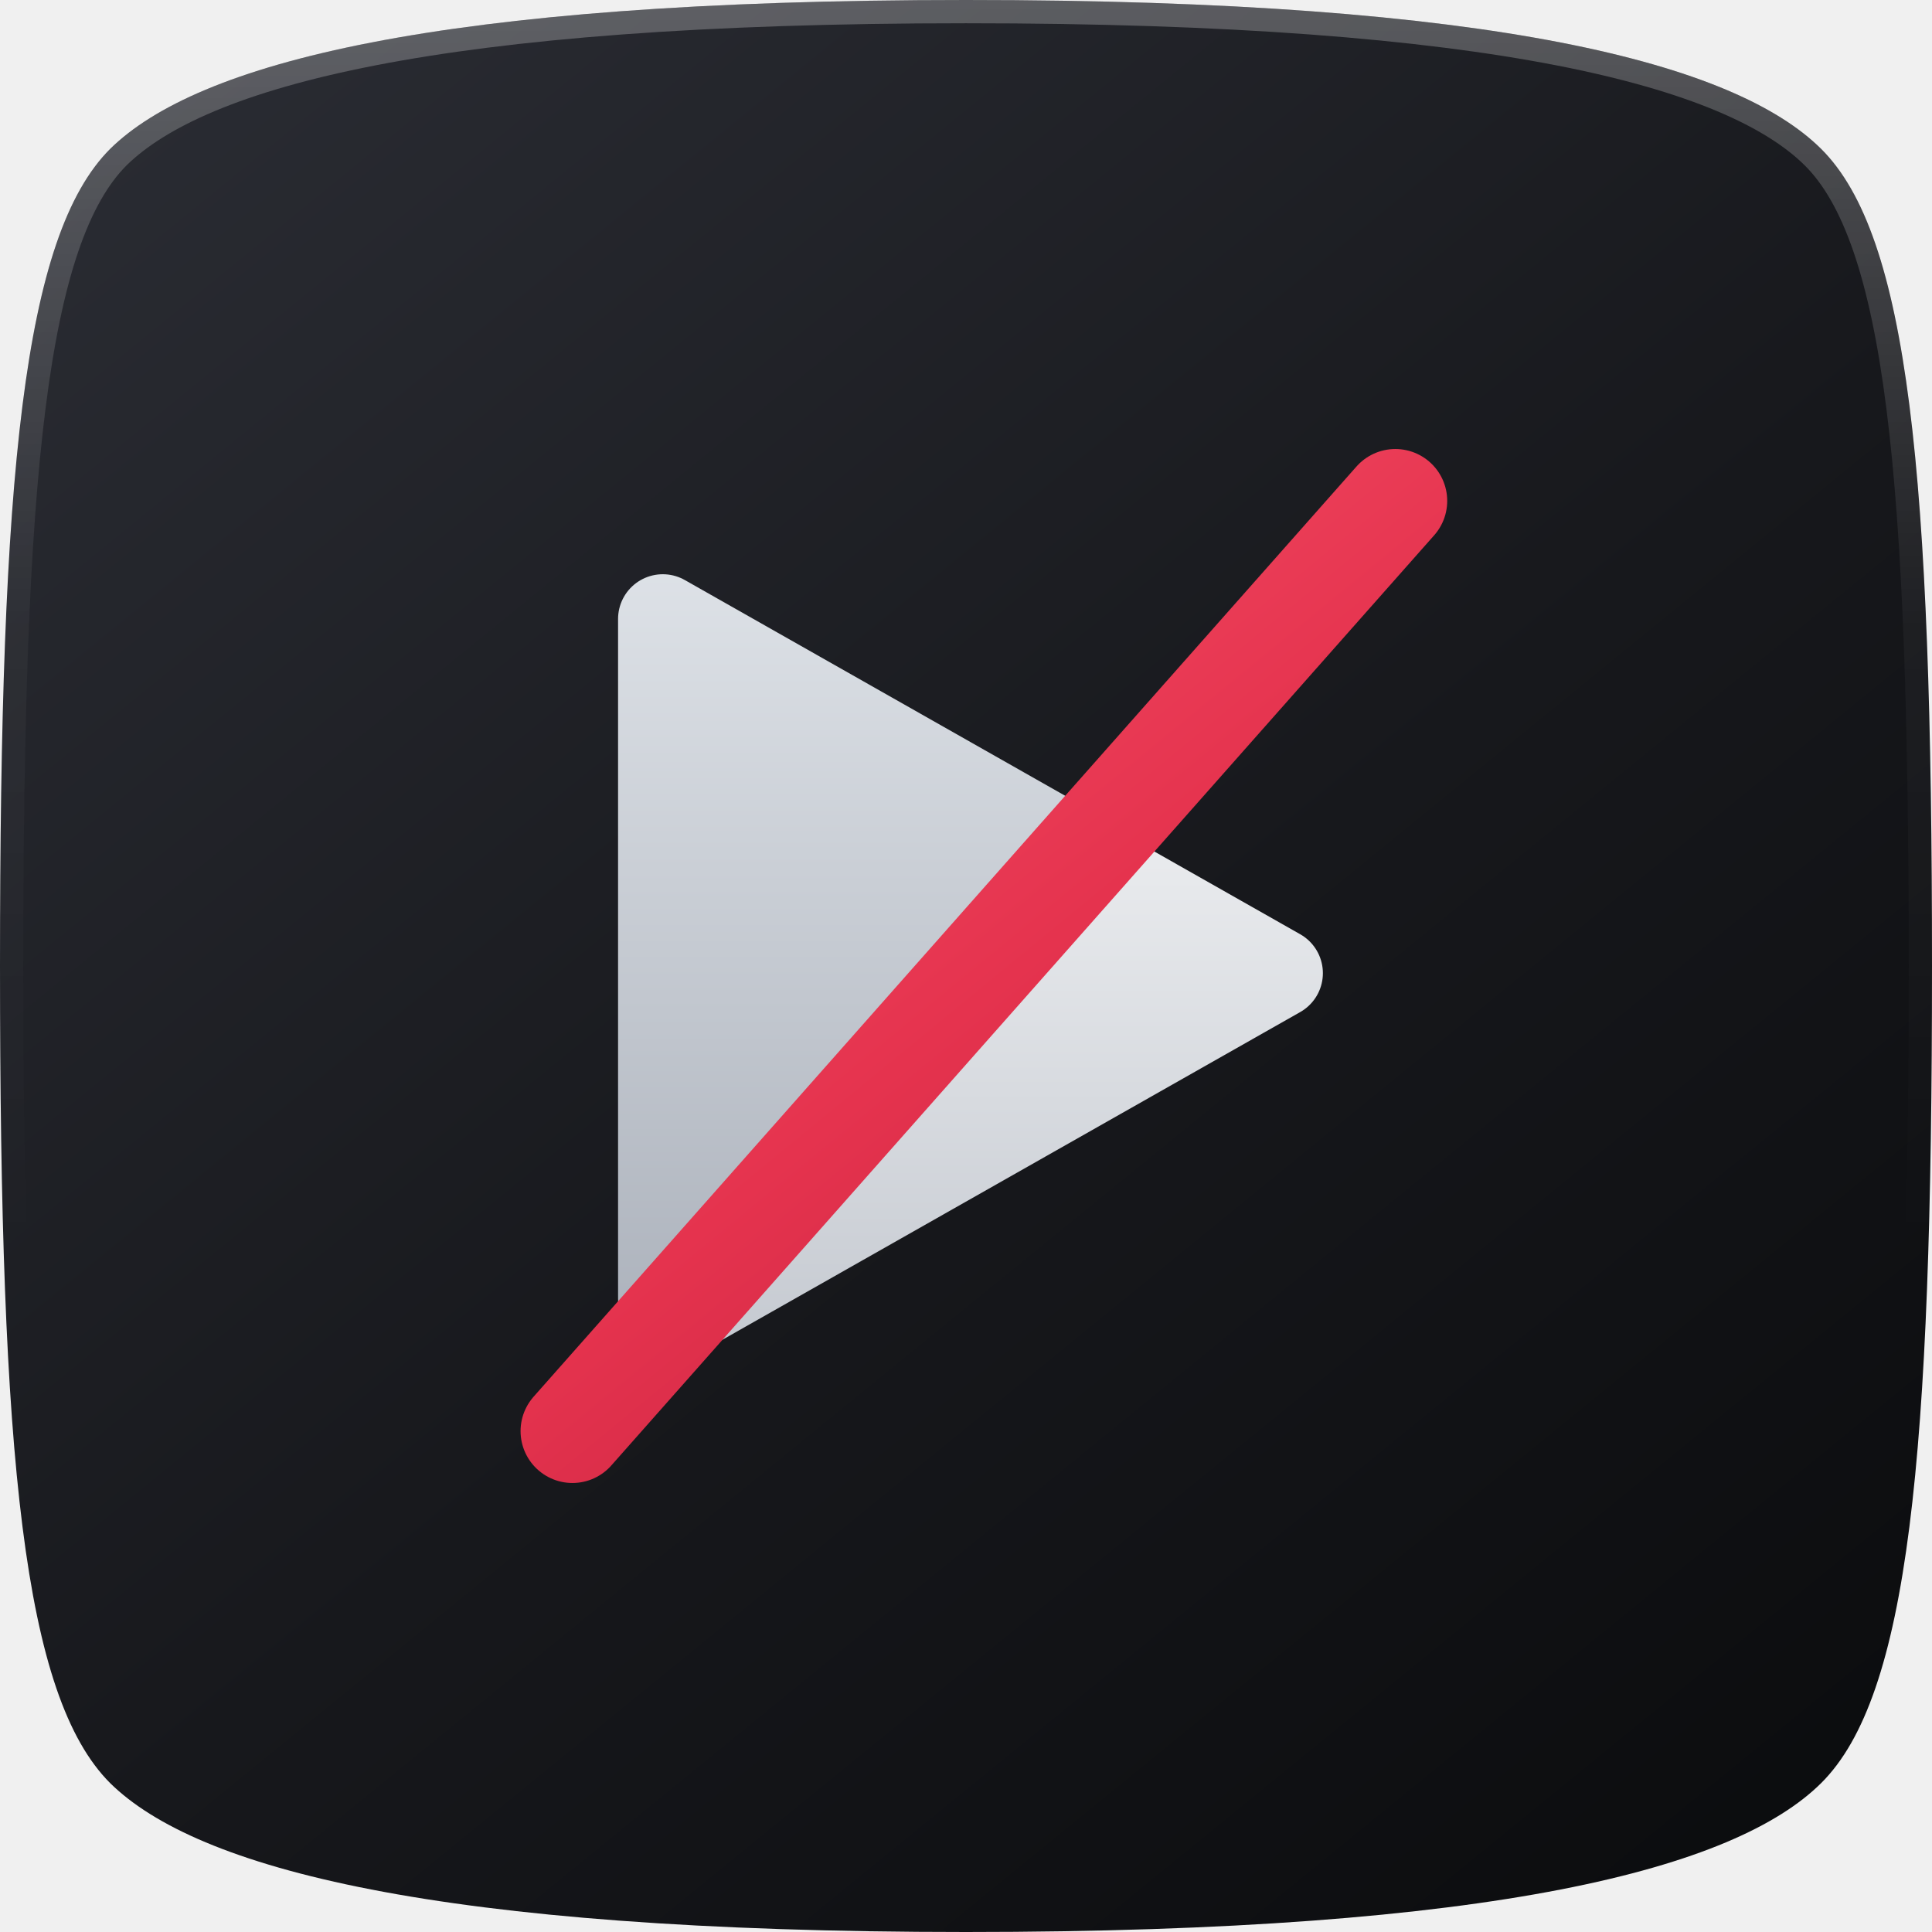
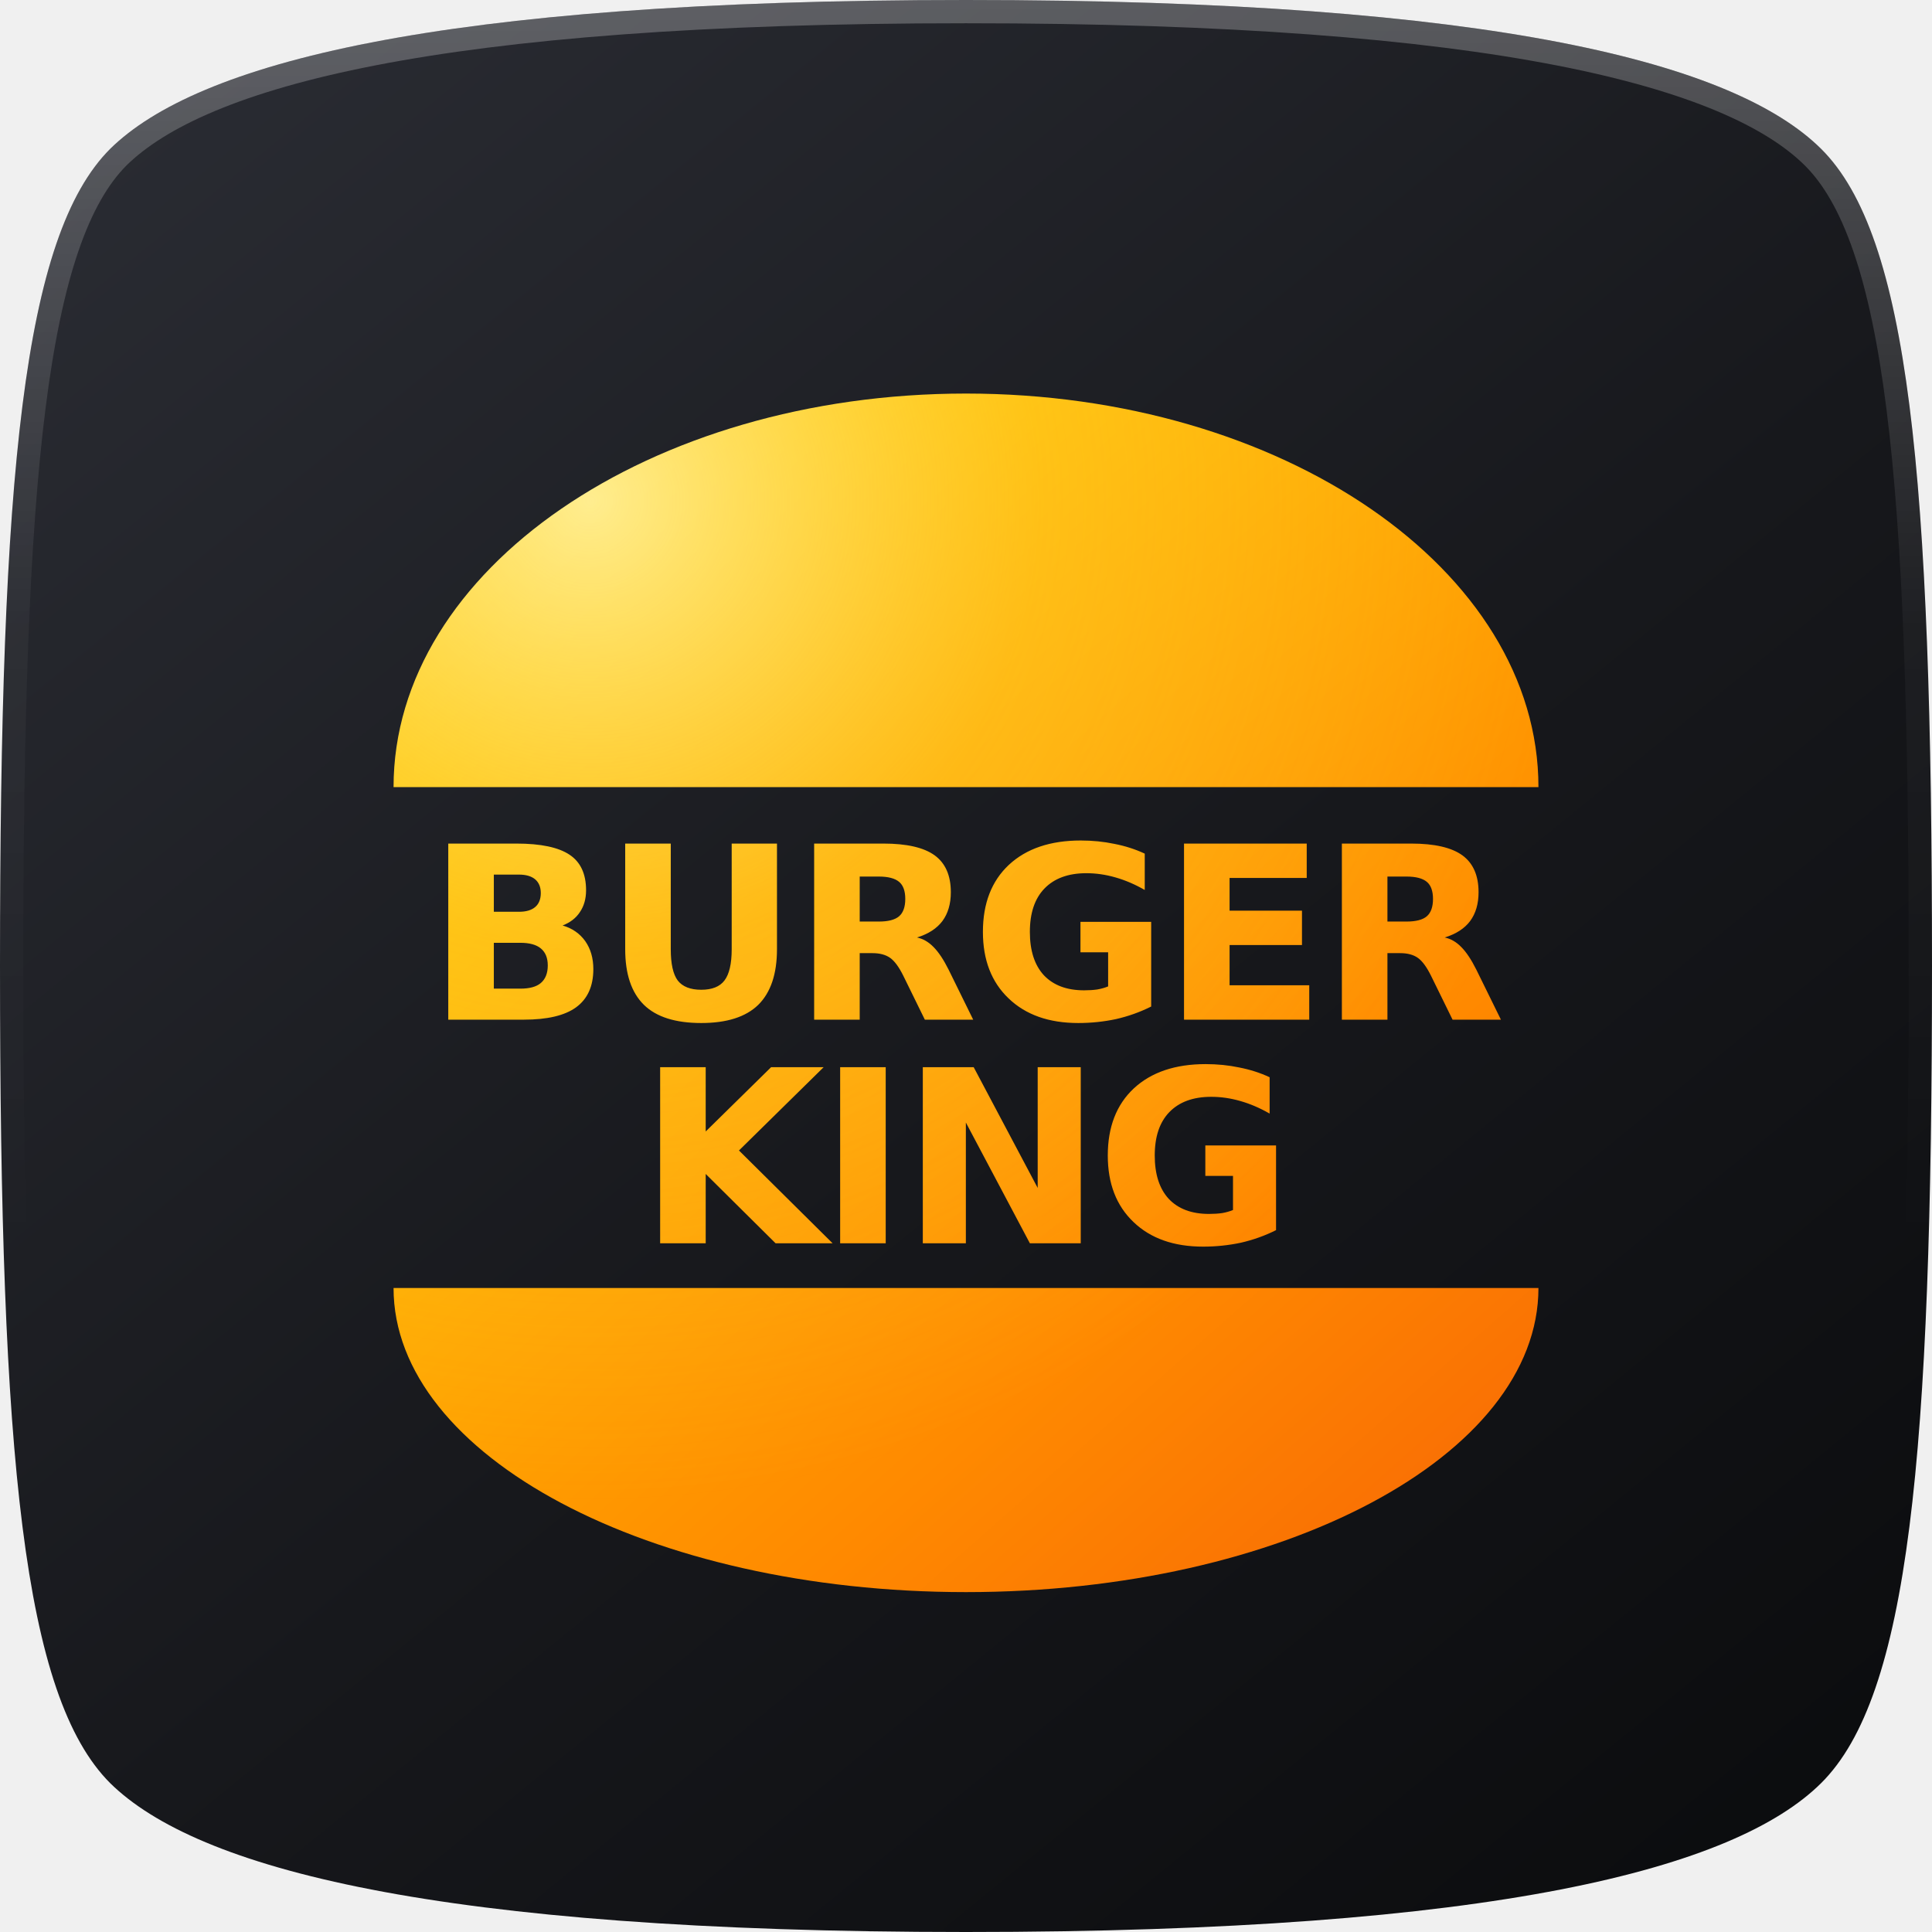
<svg xmlns="http://www.w3.org/2000/svg" viewBox="0 0 108 108" width="512" height="512">
  <defs>
    <clipPath id="sqc" clipPathUnits="objectBoundingBox">
      <path d="M.5,0 C.775,0 .898,.033 .943,.077 C.988,.122 1,.245 1,.5 C1,.755 .988,.878 .943,.923 C.898,.967 .775,1 .5,1 C.225,1 .102,.967 .057,.923 C.012,.878 0,.755 0,.5 C0,.245 .012,.122 .057,.077 C.102,.033 .225,0 .5,0 Z" />
    </clipPath>
    <path id="sqPath" d="M54,0 C83.7,0 97,3.56 101.8,8.32 C106.7,13.18 108,26.46 108,54 C108,81.54 106.7,94.82 101.8,99.68 C97,104.44 83.7,108 54,108 C24.3,108 11,104.44 6.16,99.68 C1.3,94.82 0,81.54 0,54 C0,26.46 1.3,13.18 6.16,8.32 C11,3.56 24.3,0 54,0 Z" />
    <linearGradient id="gTile1" gradientUnits="userSpaceOnUse" x1="10" y1="0" x2="98" y2="108">
      <stop offset="0" stop-color="#2A2C33" />
      <stop offset=".55" stop-color="#17181C" />
      <stop offset="1" stop-color="#0B0C0E" />
    </linearGradient>
    <linearGradient id="gEdge" gradientUnits="userSpaceOnUse" x1="54" y1="0" x2="54" y2="70">
      <stop offset="0" stop-color="#FFFFFF" stop-opacity=".26" />
      <stop offset=".5" stop-color="#FFFFFF" stop-opacity=".04" />
      <stop offset="1" stop-color="#FFFFFF" stop-opacity="0" />
    </linearGradient>
    <linearGradient id="gRed" gradientUnits="userSpaceOnUse" x1="24" y1="16" x2="88" y2="94">
      <stop offset="0" stop-color="#FF6178" />
      <stop offset=".5" stop-color="#E5334E" />
      <stop offset="1" stop-color="#A81232" />
    </linearGradient>
    <linearGradient id="gGlyph" gradientUnits="userSpaceOnUse" x1="54" y1="30" x2="54" y2="80">
      <stop offset="0" stop-color="#FFFFFF" />
      <stop offset="1" stop-color="#BFC4CC" />
    </linearGradient>
    <linearGradient id="gGlyphDim" gradientUnits="userSpaceOnUse" x1="54" y1="28" x2="54" y2="78">
      <stop offset="0" stop-color="#E2E6EB" />
      <stop offset="1" stop-color="#A9AFB9" />
    </linearGradient>
    <linearGradient id="gPpRed" x1="0" y1="0" x2="1" y2="1">
      <stop offset="0" stop-color="#FF6178" />
      <stop offset=".5" stop-color="#E5334E" />
      <stop offset="1" stop-color="#A81232" />
    </linearGradient>
    <linearGradient id="gPpWhite" x1="0" y1="0" x2="0" y2="1">
      <stop offset="0" stop-color="#FFFFFF" />
      <stop offset="1" stop-color="#BFC4CC" />
    </linearGradient>
    <radialGradient id="gemGreen" gradientUnits="userSpaceOnUse" cx="54" cy="100" r="48">
      <stop offset="0" stop-color="#12A150" stop-opacity="1" />
      <stop offset=".45" stop-color="#12A150" stop-opacity="1" />
      <stop offset="1" stop-color="#12A150" stop-opacity="0" />
    </radialGradient>
    <radialGradient id="gemYellow" gradientUnits="userSpaceOnUse" cx="6" cy="54" r="48">
      <stop offset="0" stop-color="#FFBB00" stop-opacity="1" />
      <stop offset=".45" stop-color="#FFBB00" stop-opacity="1" />
      <stop offset="1" stop-color="#FFBB00" stop-opacity="0" />
    </radialGradient>
    <radialGradient id="gemRed" gradientUnits="userSpaceOnUse" cx="54" cy="6" r="48">
      <stop offset="0" stop-color="#F0322A" stop-opacity="1" />
      <stop offset=".45" stop-color="#F0322A" stop-opacity="1" />
      <stop offset="1" stop-color="#F0322A" stop-opacity="0" />
    </radialGradient>
    <linearGradient id="orBase" gradientUnits="userSpaceOnUse" x1="8" y1="2" x2="100" y2="106">
      <stop offset="0" stop-color="#FFE93B" />
      <stop offset=".3" stop-color="#FFC400" />
      <stop offset=".64" stop-color="#FF8A00" />
      <stop offset="1" stop-color="#F0490A" />
    </linearGradient>
    <radialGradient id="orBloom" gradientUnits="userSpaceOnUse" cx="33" cy="28" r="56">
      <stop offset="0" stop-color="#FFF6B0" stop-opacity=".8" />
      <stop offset=".45" stop-color="#FFD84A" stop-opacity=".3" />
      <stop offset="1" stop-color="#FFD84A" stop-opacity="0" />
    </radialGradient>
    <clipPath id="holder" clipPathUnits="userSpaceOnUse">
      <rect x="18" y="28" width="72" height="56" rx="9" />
    </clipPath>
    <linearGradient id="gHold" x1="0" y1="0" x2="1" y2="1">
      <stop offset="0" stop-color="#A81433" />
      <stop offset="1" stop-color="#67091E" />
    </linearGradient>
    <linearGradient id="gFlap" x1="0" y1="0" x2="0" y2="1">
      <stop offset="0" stop-color="#FFF1F4" />
      <stop offset="1" stop-color="#F8C9D5" />
    </linearGradient>
    <linearGradient id="gW1" x1="0" y1="0" x2="0" y2="1">
      <stop offset="0" stop-color="#FFFFFF" />
      <stop offset="1" stop-color="#EDEFF3" />
    </linearGradient>
    <linearGradient id="gW2" x1="0" y1="0" x2="0" y2="1">
      <stop offset="0" stop-color="#B2BAC5" />
      <stop offset="1" stop-color="#8F98A4" />
    </linearGradient>
    <linearGradient id="gPpOver" x1="0" y1="0" x2="0" y2="1">
      <stop offset="0" stop-color="#FEDCE3" />
      <stop offset="1" stop-color="#F0A6B5" />
    </linearGradient>
    <clipPath id="ppFront" clipPathUnits="userSpaceOnUse">
      <path transform="translate(13,12)" d="M0 0 L23 0 A15 15 0 0 1 23 30 L13 30 L13 50 L0 50 Z" />
    </clipPath>
    <clipPath id="cutA" clipPathUnits="userSpaceOnUse">
      <polygon points="144.5,-47.1 -34.5,155.1 115.7,288.1 294.7,85.9" />
    </clipPath>
    <clipPath id="cutB" clipPathUnits="userSpaceOnUse">
      <polygon points="144.5,-47.1 -34.5,155.1 -184.7,22.1 -5.7,-180.1" />
    </clipPath>
    <clipPath id="sqUser" clipPathUnits="userSpaceOnUse">
      <use href="#sqPath" />
    </clipPath>
  </defs>
  <g clip-path="url(#sqUser)">
    <rect width="108" height="108" fill="url(#gTile1)" />
-     <g clip-path="url(#cutB)">
-       <g transform="translate(-0.45,-0.4)">
-         <path d="M37.5 35 L37.5 73 L71 54 Z" fill="url(#gGlyphDim)" stroke="url(#gGlyphDim)" stroke-width="5" stroke-linejoin="round" />
-       </g>
+     <defs>
+       <mask id="mkBk" maskUnits="userSpaceOnUse" x="0" y="0" width="108" height="108">
+         <path fill="#fff" d="M22 44 A32 22 0 0 1 86 44 Z" />
+         <path fill="#fff" d="M22 72 A32 17 0 0 0 86 72 Z" />
+         <text x="54" y="57" text-anchor="middle" fill="#fff" font-family="Verdana, DejaVu Sans, Liberation Sans, Arial, sans-serif" font-size="13.5" font-weight="700" letter-spacing="-.4">BURGER</text>
+         <text x="54" y="69.5" text-anchor="middle" fill="#fff" font-family="Verdana, DejaVu Sans, Liberation Sans, Arial, sans-serif" font-size="13.5" font-weight="700" letter-spacing="-.4">KING</text>
+       </mask>
+     </defs>
+     <g mask="url(#mkBk)">
+       <rect width="108" height="108" fill="url(#orBase)" />
+       <rect width="108" height="108" fill="url(#orBloom)" />
    </g>
-     <g clip-path="url(#cutA)">
-       <g transform="translate(0.45,0.4)">
-         <path d="M37.5 35 L37.5 73 L71 54 Z" fill="url(#gGlyph)" stroke="url(#gGlyph)" stroke-width="5" stroke-linejoin="round" />
-       </g>
-     </g>
-     <path d="M78 28 L32 80" stroke="url(#gRed)" stroke-width="5.8" stroke-linecap="round" fill="none" />
    <use href="#sqPath" fill="none" stroke="url(#gEdge)" stroke-width="2.6" />
  </g>
</svg>
